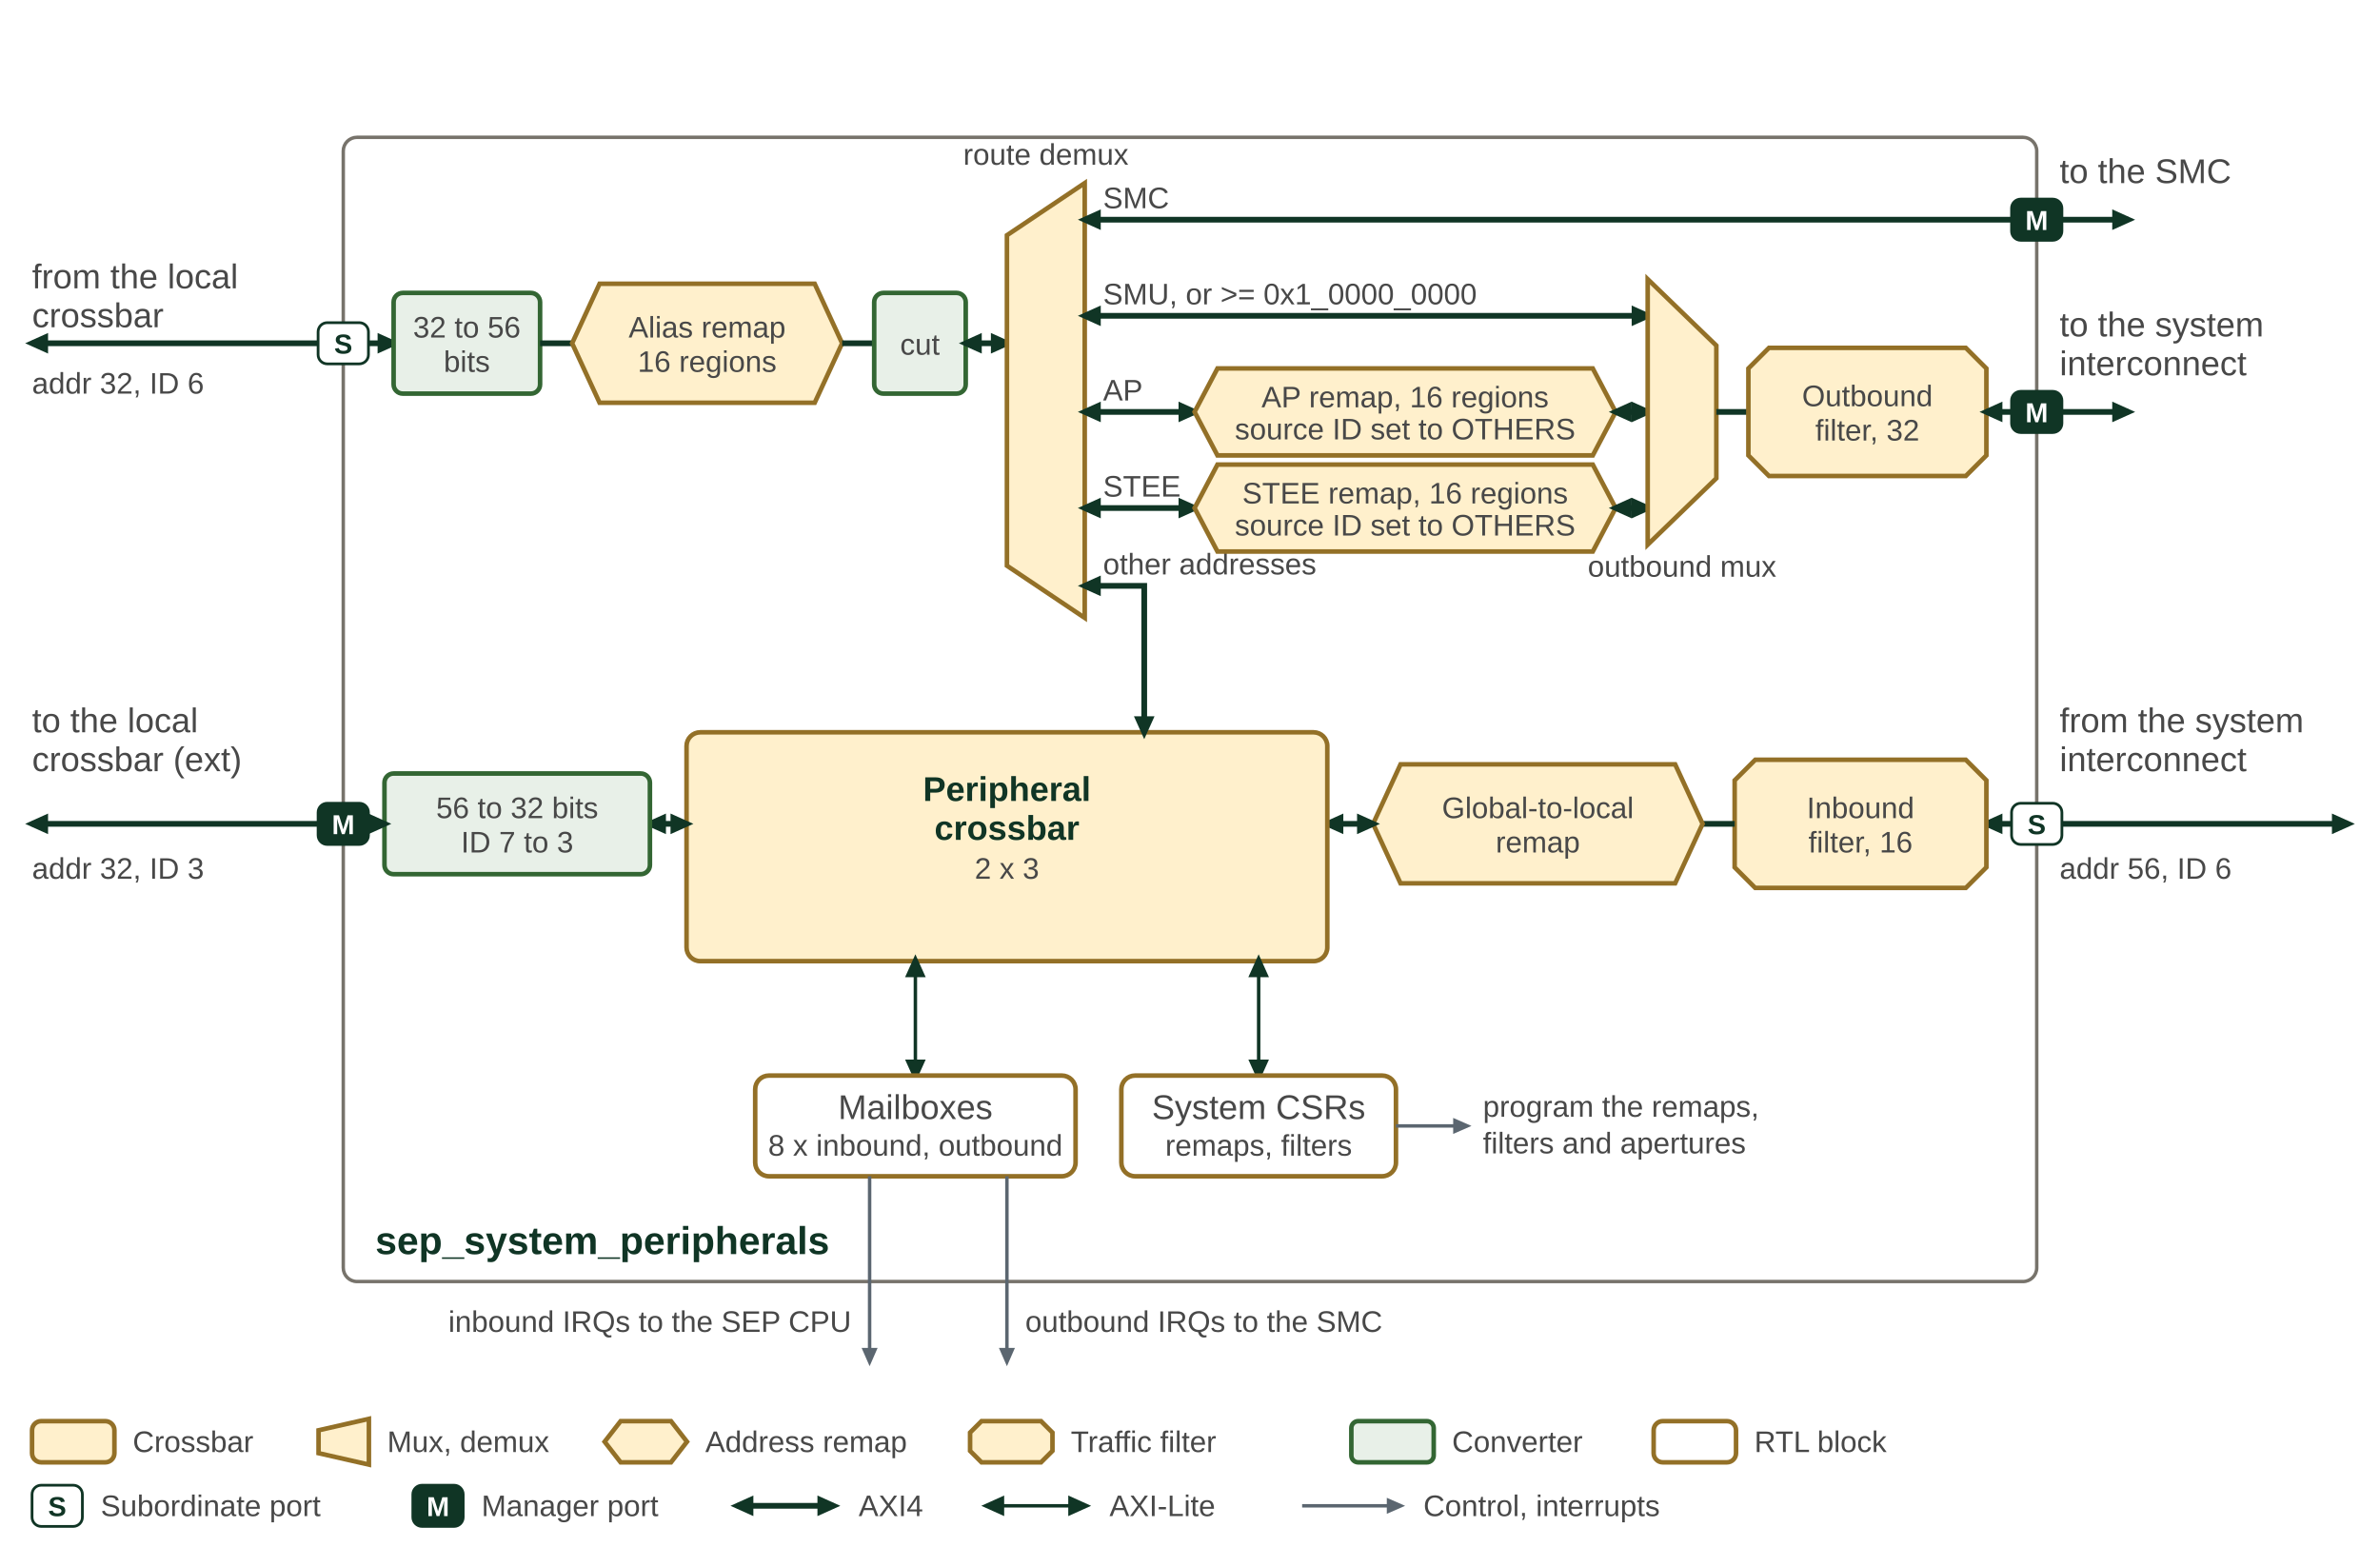
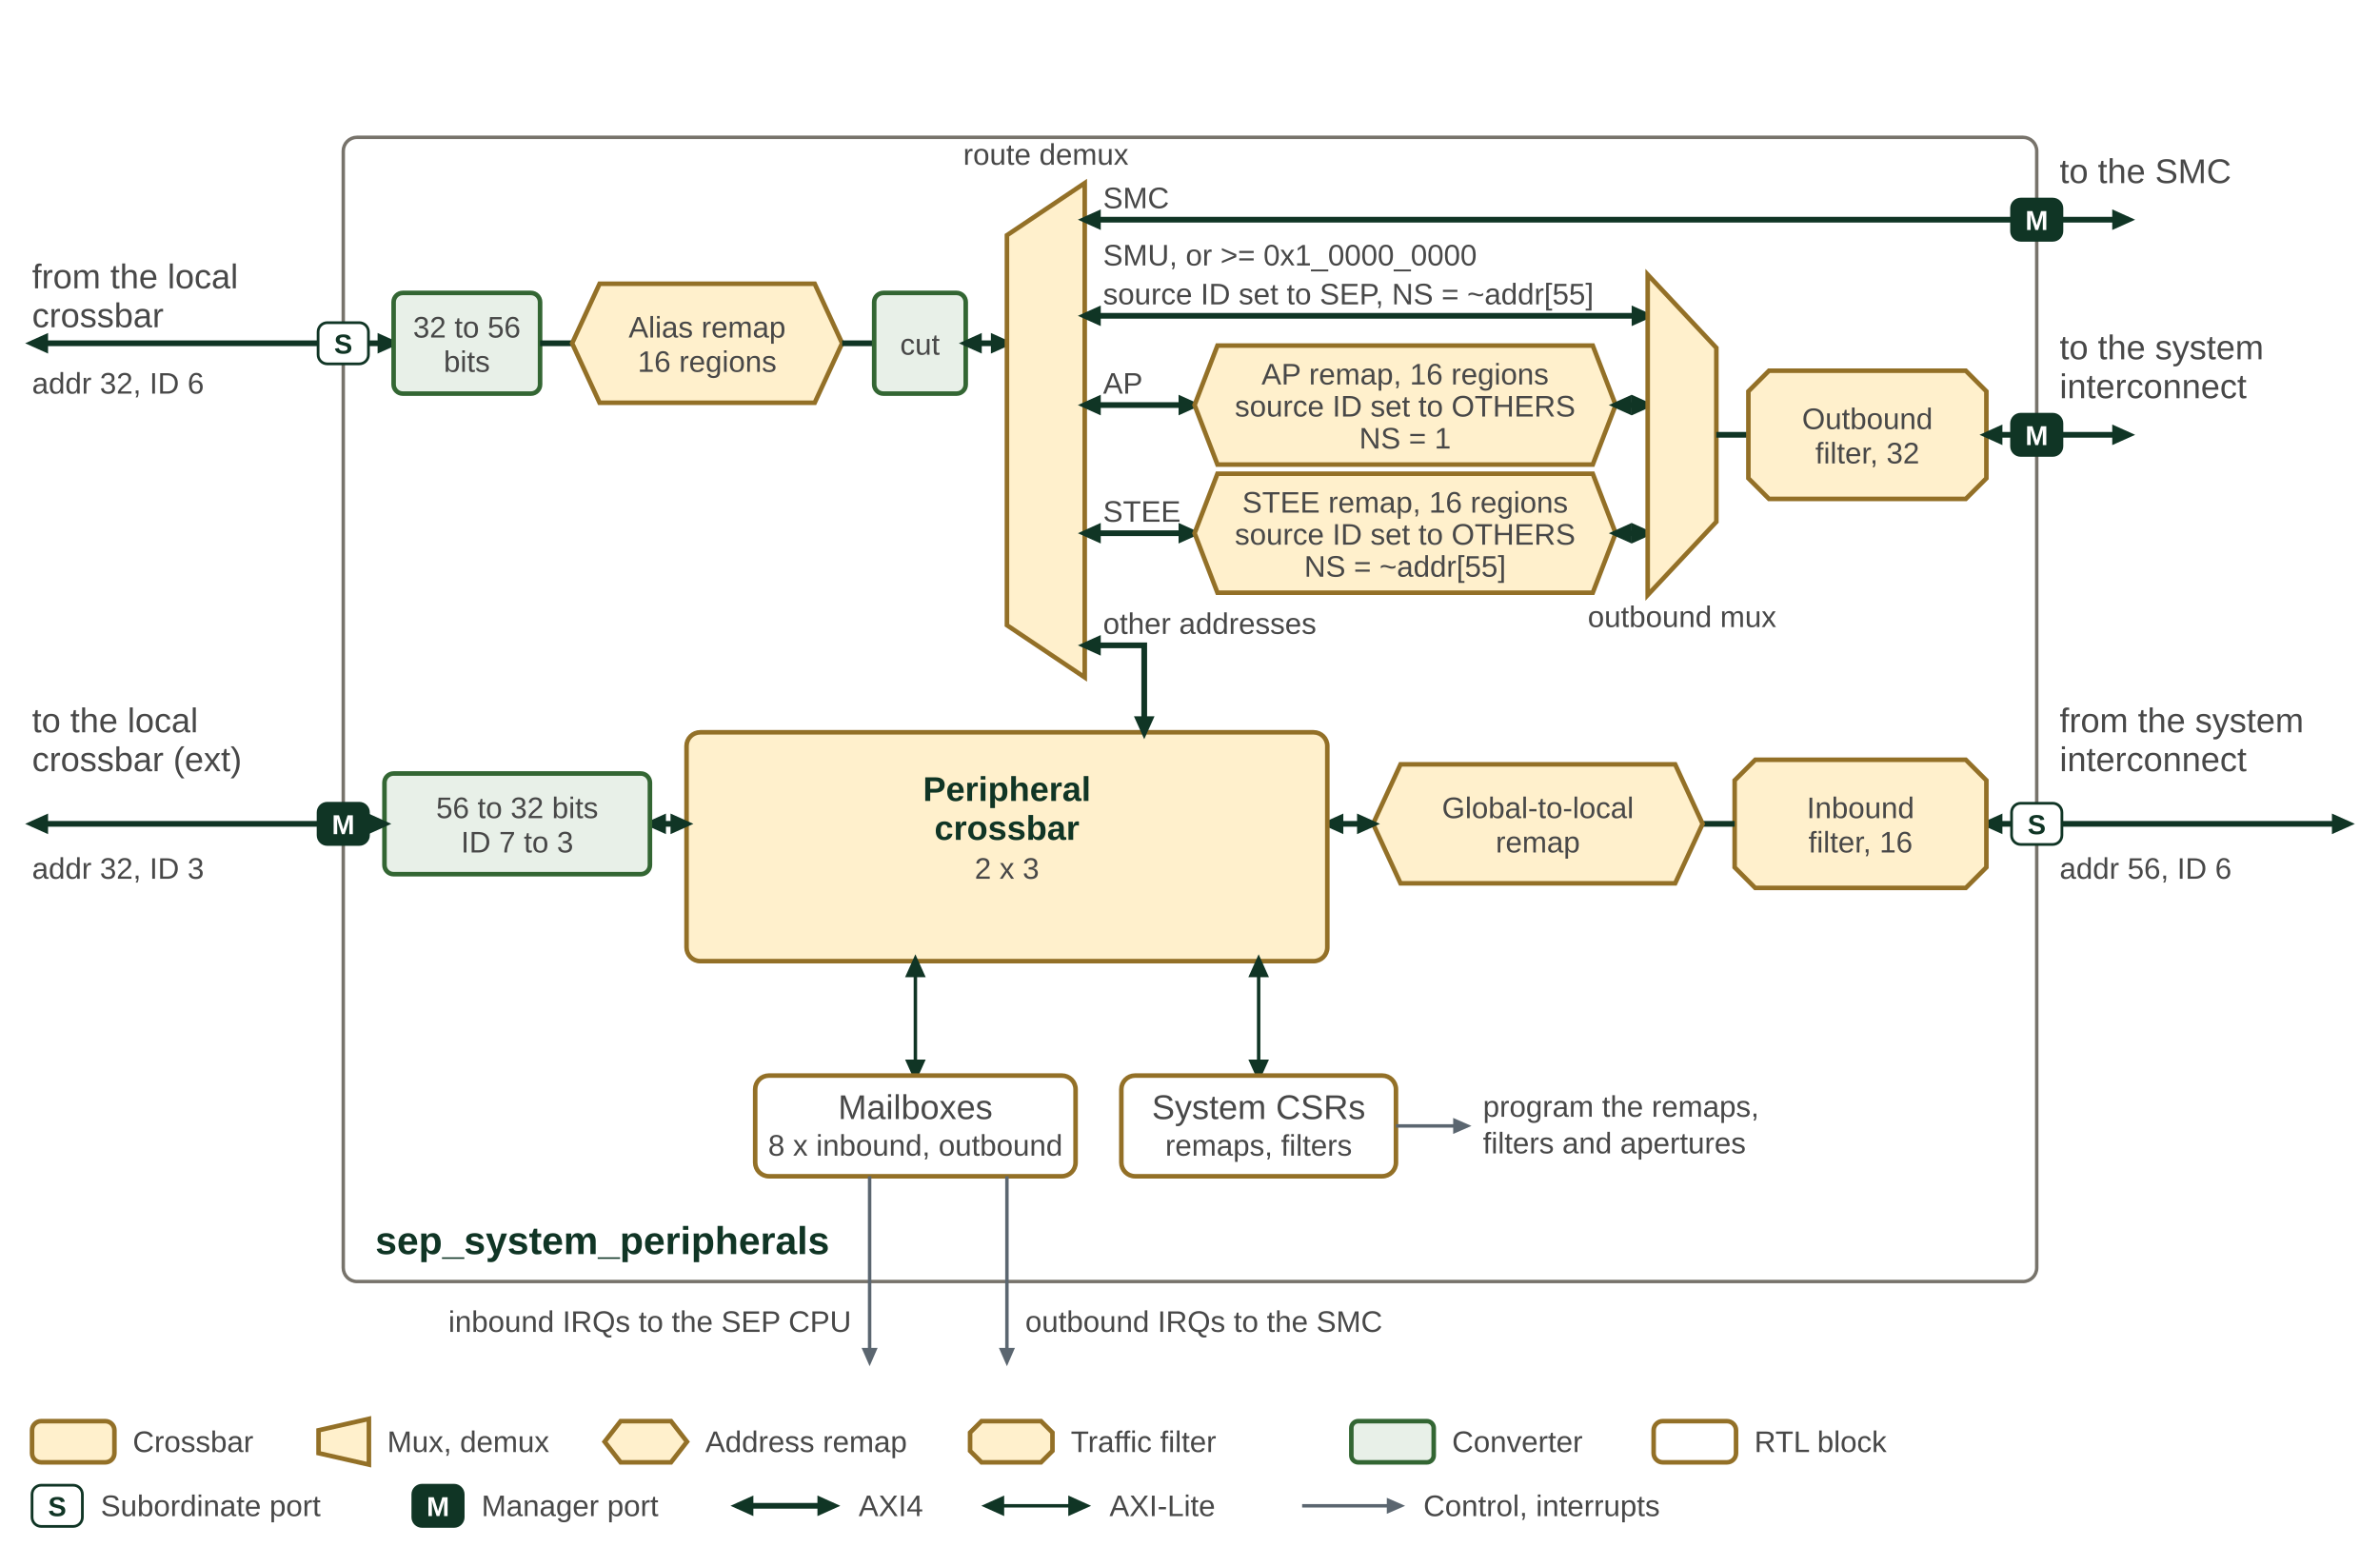
<svg xmlns="http://www.w3.org/2000/svg" width="1040" height="676" viewBox="0 0 1040 676" role="img" aria-labelledby="title desc">
  <defs>
    <marker id="ae" markerUnits="userSpaceOnUse" markerWidth="10" markerHeight="9" refX="7" refY="4.5" orient="auto">
      <path d="M0,0 L10,4.5 L0,9 Z" fill="#103525" />
    </marker>
    <marker id="as" markerUnits="userSpaceOnUse" markerWidth="10" markerHeight="9" refX="3" refY="4.5" orient="auto">
      <path d="M10,0 L0,4.5 L10,9 Z" fill="#103525" />
    </marker>
    <marker id="ge" markerUnits="userSpaceOnUse" markerWidth="8" markerHeight="7" refX="5" refY="3.5" orient="auto">
      <path d="M0,0 L8,3.5 L0,7 Z" fill="#5b6670" />
    </marker>
    <marker id="gs" markerUnits="userSpaceOnUse" markerWidth="8" markerHeight="7" refX="3" refY="3.5" orient="auto">
      <path d="M8,0 L0,3.5 L8,7 Z" fill="#5b6670" />
    </marker>
    <marker id="je" markerUnits="userSpaceOnUse" markerWidth="8" markerHeight="7" refX="5" refY="3.5" orient="auto">
      <path d="M0,0 L8,3.5 L0,7 Z" fill="#42759b" />
    </marker>
    <marker id="js" markerUnits="userSpaceOnUse" markerWidth="8" markerHeight="7" refX="3" refY="3.5" orient="auto">
      <path d="M8,0 L0,3.5 L8,7 Z" fill="#42759b" />
    </marker>
    <marker id="m-smu" markerUnits="userSpaceOnUse" markerWidth="8" markerHeight="7" refX="5" refY="3.5" orient="auto">
      <path d="M0,0 L8,3.5 L0,7 Z" fill="#103525" />
    </marker>
    <marker id="m-ref" markerUnits="userSpaceOnUse" markerWidth="8" markerHeight="7" refX="5" refY="3.5" orient="auto">
      <path d="M0,0 L8,3.5 L0,7 Z" fill="#2f7f79" />
    </marker>
    <marker id="m-per" markerUnits="userSpaceOnUse" markerWidth="8" markerHeight="7" refX="5" refY="3.5" orient="auto">
      <path d="M0,0 L8,3.5 L0,7 Z" fill="#937027" />
    </marker>
    <marker id="m-tel" markerUnits="userSpaceOnUse" markerWidth="8" markerHeight="7" refX="5" refY="3.5" orient="auto">
      <path d="M0,0 L8,3.5 L0,7 Z" fill="#664488" />
    </marker>
    <marker id="m-wdt" markerUnits="userSpaceOnUse" markerWidth="8" markerHeight="7" refX="5" refY="3.5" orient="auto">
      <path d="M0,0 L8,3.5 L0,7 Z" fill="#77736b" />
    </marker>
    <marker id="m-rosc" markerUnits="userSpaceOnUse" markerWidth="8" markerHeight="7" refX="5" refY="3.5" orient="auto">
      <path d="M0,0 L8,3.5 L0,7 Z" fill="#336633" />
    </marker>
    <marker id="m-jtag" markerUnits="userSpaceOnUse" markerWidth="8" markerHeight="7" refX="5" refY="3.5" orient="auto">
      <path d="M0,0 L8,3.5 L0,7 Z" fill="#42759b" />
    </marker>
    <marker id="m-spi" markerUnits="userSpaceOnUse" markerWidth="8" markerHeight="7" refX="5" refY="3.5" orient="auto">
      <path d="M0,0 L8,3.5 L0,7 Z" fill="#5b6670" />
    </marker>
    <marker id="m-slate" markerUnits="userSpaceOnUse" markerWidth="8" markerHeight="7" refX="5" refY="3.5" orient="auto">
      <path d="M0,0 L8,3.5 L0,7 Z" fill="#5b6670" />
    </marker>
    <marker id="m-pg" markerUnits="userSpaceOnUse" markerWidth="8" markerHeight="7" refX="5" refY="3.5" orient="auto">
      <path d="M0,0 L8,3.5 L0,7 Z" fill="#336633" />
    </marker>
    <style>
text { font-family: Arial, sans-serif; font-size: 15px; fill: #484848; }
.t { fill: #484848; }
.b { font-size: 17px; font-weight: bold; fill: #103525; }
.bs { font-size: 15px; font-weight: bold; fill: #103525; }
.h { font-size: 22px; font-weight: bold; fill: #103525; }
.s { font-size: 13px; fill: #484848; }
.si { font-size: 13px; font-style: italic; fill: #484848; }
.pmt { font-size: 12px; font-weight: bold; fill: #ffffff; }
.pst { font-size: 12px; font-weight: bold; fill: #103525; }
.pjt { font-size: 12px; font-weight: bold; fill: #1d4b6e; }
.pct { font-size: 12px; font-weight: bold; fill: #1f5c57; }
.pm { fill: #103525; stroke: #103525; stroke-width: 1.2; }
.ps { fill: #ffffff; stroke: #103525; stroke-width: 1.2; }
.pj { fill: #e8f3ff; stroke: #42759b; stroke-width: 1.2; }
.pc { fill: #d9f0ee; stroke: #2f7f79; stroke-width: 1.2; }
.smu { fill: #ffffff; stroke: #77736b; stroke-width: 1.5; }
.network { fill: #e8f0e8; stroke: #336633; stroke-width: 2; }
.fabric { fill: #fff0cc; stroke: #937027; stroke-width: 2; }
.core { fill: #ffffff; stroke: #937027; stroke-width: 2; }
.future { fill: #ffffff; stroke: #937027; stroke-width: 2; }
.nostroke { stroke: none; }
.fut { fill: none; stroke-dasharray: 7 5; }
.opt { stroke-dasharray: 7 5; }
.hatch { fill: none; stroke: #103525; stroke-opacity: 0.16; stroke-width: 1.2; }
.external { fill: #f2f2f2; stroke: #77736b; stroke-width: 1.5; }
.axi { fill: none; stroke: #103525; stroke-width: 2.5; marker-start: url(#as); marker-end: url(#ae); }
.axio { fill: none; stroke: #103525; stroke-width: 2.5; stroke-dasharray: 8 5; marker-start: url(#as); marker-end: url(#ae); }
.sig { fill: none; stroke: #5b6670; stroke-width: 1.5; marker-start: url(#gs); marker-end: url(#ge); }
.sigo { fill: none; stroke: #5b6670; stroke-width: 1.5; marker-end: url(#ge); }
.jtag { fill: none; stroke: #42759b; stroke-width: 1.8; marker-end: url(#je); }
.jtagb { fill: none; stroke: #42759b; stroke-width: 1.8; marker-start: url(#js); marker-end: url(#je); }
.sigplain { fill: none; stroke: #5b6670; stroke-width: 1.5; }
.n-smu { fill: none; stroke: #103525; stroke-width: 2.5; }
.a-smu { fill: none; stroke: #103525; stroke-width: 2.5; marker-end: url(#m-smu); }
.n-ref { fill: none; stroke: #2f7f79; stroke-width: 1.8; }
.a-ref { fill: none; stroke: #2f7f79; stroke-width: 1.8; marker-end: url(#m-ref); }
.n-per { fill: none; stroke: #937027; stroke-width: 1.8; }
.a-per { fill: none; stroke: #937027; stroke-width: 1.8; marker-end: url(#m-per); }
.n-tel { fill: none; stroke: #664488; stroke-width: 1.8; }
.a-tel { fill: none; stroke: #664488; stroke-width: 1.8; marker-end: url(#m-tel); }
.n-wdt { fill: none; stroke: #77736b; stroke-width: 1.8; }
.a-wdt { fill: none; stroke: #77736b; stroke-width: 1.8; marker-end: url(#m-wdt); }
.n-rosc { fill: none; stroke: #336633; stroke-width: 1.8; }
.a-rosc { fill: none; stroke: #336633; stroke-width: 1.8; marker-end: url(#m-rosc); }
.n-jtag { fill: none; stroke: #42759b; stroke-width: 1.8; }
.a-jtag { fill: none; stroke: #42759b; stroke-width: 1.8; marker-end: url(#m-jtag); }
.n-spi { fill: none; stroke: #5b6670; stroke-width: 1.8; }
.a-spi { fill: none; stroke: #5b6670; stroke-width: 1.8; marker-end: url(#m-spi); }
.n-slate { fill: none; stroke: #5b6670; stroke-width: 1.8; }
.a-slate { fill: none; stroke: #5b6670; stroke-width: 1.8; marker-end: url(#m-slate); }
.n-pg { fill: none; stroke: #336633; stroke-width: 1.8; }
.a-pg { fill: none; stroke: #336633; stroke-width: 1.8; marker-end: url(#m-pg); }
.axil { fill: none; stroke: #103525; stroke-width: 1.5; marker-start: url(#as); marker-end: url(#ae); }
.sigd { fill: none; stroke: #5b6670; stroke-width: 1.5; stroke-dasharray: 5 4; marker-end: url(#ge); }
.axin { fill: none; stroke: #103525; stroke-width: 2.5; }
.axis { fill: none; stroke: #103525; stroke-width: 2.5; marker-start: url(#as); }
.axie { fill: none; stroke: #103525; stroke-width: 2.5; marker-end: url(#ae); }
.axiln { fill: none; stroke: #103525; stroke-width: 1.5; }
</style>
  </defs>
  <rect width="1040" height="676" fill="#ffffff" />
  <rect class="smu" x="150" y="60" width="740" height="500" rx="6" />
  <text class="b" x="164" y="548" text-anchor="start">sep_system_peripherals</text>
  <text class="t" x="14" y="126" text-anchor="start">from the local</text>
  <text class="t" x="14" y="143" text-anchor="start">crossbar</text>
  <text class="s" x="14" y="172" text-anchor="start">addr 32, ID 6</text>
  <path class="axi" d="M14,150 L172,150" />
  <rect class="network" x="172" y="128" width="64" height="44" rx="4" />
  <text class="s" x="204" y="147.5" text-anchor="middle">32 to 56</text>
  <text class="s" x="204" y="162.5" text-anchor="middle">bits</text>
  <path class="axin" d="M236,150 L250,150" />
  <path class="fabric" d="M262,124 L356,124 L368,150 L356,176 L262,176 L250,150 Z" />
  <text class="s" x="309" y="147.5" text-anchor="middle">Alias remap</text>
  <text class="s" x="309" y="162.5" text-anchor="middle">16 regions</text>
  <path class="axin" d="M368,150 L382,150" />
  <rect class="network" x="382" y="128" width="40" height="44" rx="4" />
  <text class="s" x="402" y="155" text-anchor="middle">cut</text>
  <path class="axi" d="M422,150 L440,150" />
-   <path class="fabric" d="M440,102.8 L474,80 L474,270 L440,247.2 Z" />
+   <path class="fabric" d="M440,102.8 L474,80 L474,296 L440,273.2 Z" />
  <text class="s" x="457" y="72" text-anchor="middle">route demux</text>
  <text class="s" x="482" y="91" text-anchor="start">SMC</text>
-   <text class="s" x="482" y="133" text-anchor="start">SMU, or &gt;= 0x1_0000_0000</text>
-   <text class="s" x="482" y="175" text-anchor="start">AP</text>
-   <text class="s" x="482" y="217" text-anchor="start">STEE</text>
-   <text class="s" x="482" y="251" text-anchor="start">other addresses</text>
+   <text class="s" x="482" y="116" text-anchor="start">SMU, or &gt;= 0x1_0000_0000</text>
+   <text class="s" x="482" y="133" text-anchor="start">source ID set to SEP, NS = ~addr[55]</text>
+   <text class="s" x="482" y="172" text-anchor="start">AP</text>
+   <text class="s" x="482" y="228" text-anchor="start">STEE</text>
+   <text class="s" x="482" y="277" text-anchor="start">other addresses</text>
  <path class="axi" d="M474,96 L930,96" />
  <text class="t" x="900" y="80" text-anchor="start">to the SMC</text>
-   <path class="axi" d="M474,180 L522,180" />
-   <path class="fabric" d="M532,161 L696,161 L706,180 L696,199 L532,199 L522,180 Z" />
-   <text class="s" x="614" y="178" text-anchor="middle">AP remap, 16 regions</text>
-   <text class="s" x="614" y="192" text-anchor="middle">source ID set to OTHERS</text>
-   <path class="axi" d="M706,180 L720,180" />
-   <path class="axi" d="M474,222 L522,222" />
-   <path class="fabric" d="M532,203 L696,203 L706,222 L696,241 L532,241 L522,222 Z" />
-   <text class="s" x="614" y="220" text-anchor="middle">STEE remap, 16 regions</text>
-   <text class="s" x="614" y="234" text-anchor="middle">source ID set to OTHERS</text>
-   <path class="axi" d="M706,222 L720,222" />
+   <path class="axi" d="M474,177 L522,177" />
+   <path class="fabric" d="M532,151 L696,151 L706,177 L696,203 L532,203 L522,177 Z" />
+   <text class="s" x="614" y="168" text-anchor="middle">AP remap, 16 regions</text>
+   <text class="s" x="614" y="182" text-anchor="middle">source ID set to OTHERS</text>
+   <text class="s" x="614" y="196" text-anchor="middle">NS = 1</text>
+   <path class="axi" d="M706,177 L720,177" />
+   <path class="axi" d="M474,233 L522,233" />
+   <path class="fabric" d="M532,207 L696,207 L706,233 L696,259 L532,259 L522,233 Z" />
+   <text class="s" x="614" y="224" text-anchor="middle">STEE remap, 16 regions</text>
+   <text class="s" x="614" y="238" text-anchor="middle">source ID set to OTHERS</text>
+   <text class="s" x="614" y="252" text-anchor="middle">NS = ~addr[55]</text>
+   <path class="axi" d="M706,233 L720,233" />
  <path class="axi" d="M474,138 L720,138" />
-   <path class="fabric" d="M720,122 L750,151 L750,209 L720,238 Z" />
-   <text class="s" x="735" y="252" text-anchor="middle">outbound mux</text>
-   <path class="axin" d="M750,180.0 L764,180.0" />
-   <path class="fabric" d="M773,152 L859,152 L868,161 L868,199 L859,208 L773,208 L764,199 L764,161 Z" />
-   <text class="s" x="816" y="177.5" text-anchor="middle">Outbound</text>
-   <text class="s" x="816" y="192.5" text-anchor="middle">filter, 32</text>
-   <path class="axi" d="M868,180.0 L930,180.0" />
-   <text class="t" x="900" y="147" text-anchor="start">to the system</text>
-   <text class="t" x="900" y="164" text-anchor="start">interconnect</text>
+   <path class="fabric" d="M720,120 L750,152 L750,228 L720,260 Z" />
+   <text class="s" x="735" y="274" text-anchor="middle">outbound mux</text>
+   <path class="axin" d="M750,190.0 L764,190.0" />
+   <path class="fabric" d="M773,162 L859,162 L868,171 L868,209 L859,218 L773,218 L764,209 L764,171 Z" />
+   <text class="s" x="816" y="187.5" text-anchor="middle">Outbound</text>
+   <text class="s" x="816" y="202.5" text-anchor="middle">filter, 32</text>
+   <path class="axi" d="M868,190.0 L930,190.0" />
+   <text class="t" x="900" y="157" text-anchor="start">to the system</text>
+   <text class="t" x="900" y="174" text-anchor="start">interconnect</text>
  <text class="t" x="900" y="320" text-anchor="start">from the system</text>
  <text class="t" x="900" y="337" text-anchor="start">interconnect</text>
  <text class="s" x="900" y="384" text-anchor="start">addr 56, ID 6</text>
  <path class="axi" d="M1026,360 L868,360" />
  <path class="fabric" d="M767,332 L859,332 L868,341 L868,379 L859,388 L767,388 L758,379 L758,341 Z" />
  <text class="s" x="813" y="357.5" text-anchor="middle">Inbound</text>
  <text class="s" x="813" y="372.5" text-anchor="middle">filter, 16</text>
  <path class="axin" d="M744,360 L758,360" />
  <path class="fabric" d="M612,334 L732,334 L744,360 L732,386 L612,386 L600,360 Z" />
  <text class="s" x="672" y="357.5" text-anchor="middle">Global-to-local</text>
  <text class="s" x="672" y="372.5" text-anchor="middle">remap</text>
  <path class="axi" d="M600,360 L580,360" />
  <rect class="fabric" x="300" y="320" width="280" height="100" rx="6" />
  <text class="bs" x="440" y="350" text-anchor="middle">Peripheral</text>
  <text class="bs" x="440" y="367" text-anchor="middle">crossbar</text>
  <text class="s" x="440" y="384" text-anchor="middle">2 x 3</text>
-   <path class="axi" d="M474,256 L500,256 L500,320" />
+   <path class="axi" d="M474,282 L500,282 L500,320" />
  <path class="axi" d="M300,360 L284,360" />
  <rect class="network" x="168" y="338" width="116" height="44" rx="4" />
  <text class="s" x="226" y="357.5" text-anchor="middle">56 to 32 bits</text>
  <text class="s" x="226" y="372.5" text-anchor="middle">ID 7 to 3</text>
  <path class="axi" d="M168,360 L14,360" />
  <text class="t" x="14" y="320" text-anchor="start">to the local</text>
  <text class="t" x="14" y="337" text-anchor="start">crossbar (ext)</text>
  <text class="s" x="14" y="384" text-anchor="start">addr 32, ID 3</text>
  <path class="axil" d="M400,420 L400,470" />
  <rect class="core" x="330" y="470" width="140" height="44" rx="6" />
  <text class="t" x="400" y="489" text-anchor="middle">Mailboxes</text>
  <text class="s" x="400" y="505" text-anchor="middle">8 x inbound, outbound</text>
  <path class="axil" d="M550,420 L550,470" />
  <rect class="core" x="490" y="470" width="120" height="44" rx="6" />
  <text class="t" x="550" y="489" text-anchor="middle">System CSRs</text>
  <text class="s" x="550" y="505" text-anchor="middle">remaps, filters</text>
  <path class="sigo" d="M610,492 L640,492" />
  <text class="s" x="648" y="488" text-anchor="start">program the remaps,</text>
  <text class="s" x="648" y="504" text-anchor="start">filters and apertures</text>
  <path class="sigo" d="M380,514 L380,594" />
  <path class="sigo" d="M440,514 L440,594" />
  <text class="s" x="372" y="582" text-anchor="end">inbound IRQs to the SEP CPU</text>
  <text class="s" x="448" y="582" text-anchor="start">outbound IRQs to the SMC</text>
  <rect class="fabric" x="14" y="621" width="36" height="18" rx="4" />
  <text class="s" x="58" y="634.5" text-anchor="start">Crossbar</text>
  <path class="fabric" d="M139.2,625 L161.2,620 L161.2,640 L139.2,635 Z" />
  <text class="s" x="169.2" y="634.5" text-anchor="start">Mux, demux</text>
  <path class="fabric" d="M271.2,621 L293.2,621 L300.2,630 L293.2,639 L271.2,639 L264.2,630 Z" />
  <text class="s" x="308.2" y="634.5" text-anchor="start">Address remap</text>
  <path class="fabric" d="M428.9,621 L454.9,621 L459.9,626 L459.9,634 L454.9,639 L428.9,639 L423.9,634 L423.9,626 Z" />
  <text class="s" x="467.9" y="634.5" text-anchor="start">Traffic filter</text>
  <rect class="network" x="590.5" y="621" width="36" height="18" rx="3" />
  <text class="s" x="634.5" y="634.5" text-anchor="start">Converter</text>
  <rect class="core" x="722.6" y="621" width="36" height="18" rx="4" />
  <text class="s" x="766.6" y="634.5" text-anchor="start">RTL block</text>
  <text class="s" x="44" y="662.5" text-anchor="start">Subordinate port</text>
  <text class="s" x="210.4" y="662.5" text-anchor="start">Manager port</text>
  <path class="axi" d="M322.2,658 L364.2,658" />
  <text class="s" x="375.2" y="662.5" text-anchor="start">AXI4</text>
  <path class="axil" d="M431.8,658 L473.8,658" />
  <text class="s" x="484.8" y="662.5" text-anchor="start">AXI-Lite</text>
  <path class="sigo" d="M569.0,658 L611.0,658" />
  <text class="s" x="622" y="662.5" text-anchor="start">Control, interrupts</text>
  <rect class="ps" x="139.0" y="141.0" width="22" height="18" rx="4" />
  <text class="pst" x="150" y="154.5" text-anchor="middle">S</text>
  <rect class="pm" x="879.0" y="87.0" width="22" height="18" rx="4" />
  <text class="pmt" x="890" y="100.5" text-anchor="middle">M</text>
-   <rect class="pm" x="879.0" y="171.0" width="22" height="18" rx="4" />
-   <text class="pmt" x="890" y="184.5" text-anchor="middle">M</text>
+   <rect class="pm" x="879.0" y="181.0" width="22" height="18" rx="4" />
+   <text class="pmt" x="890" y="194.5" text-anchor="middle">M</text>
  <rect class="ps" x="879.0" y="351.0" width="22" height="18" rx="4" />
  <text class="pst" x="890" y="364.5" text-anchor="middle">S</text>
  <rect class="pm" x="139.0" y="351.0" width="22" height="18" rx="4" />
  <text class="pmt" x="150" y="364.5" text-anchor="middle">M</text>
  <rect class="ps" x="14.0" y="649.0" width="22" height="18" rx="4" />
  <text class="pst" x="25" y="662.5" text-anchor="middle">S</text>
  <rect class="pm" x="180.4" y="649.0" width="22" height="18" rx="4" />
  <text class="pmt" x="191.4" y="662.5" text-anchor="middle">M</text>
</svg>
